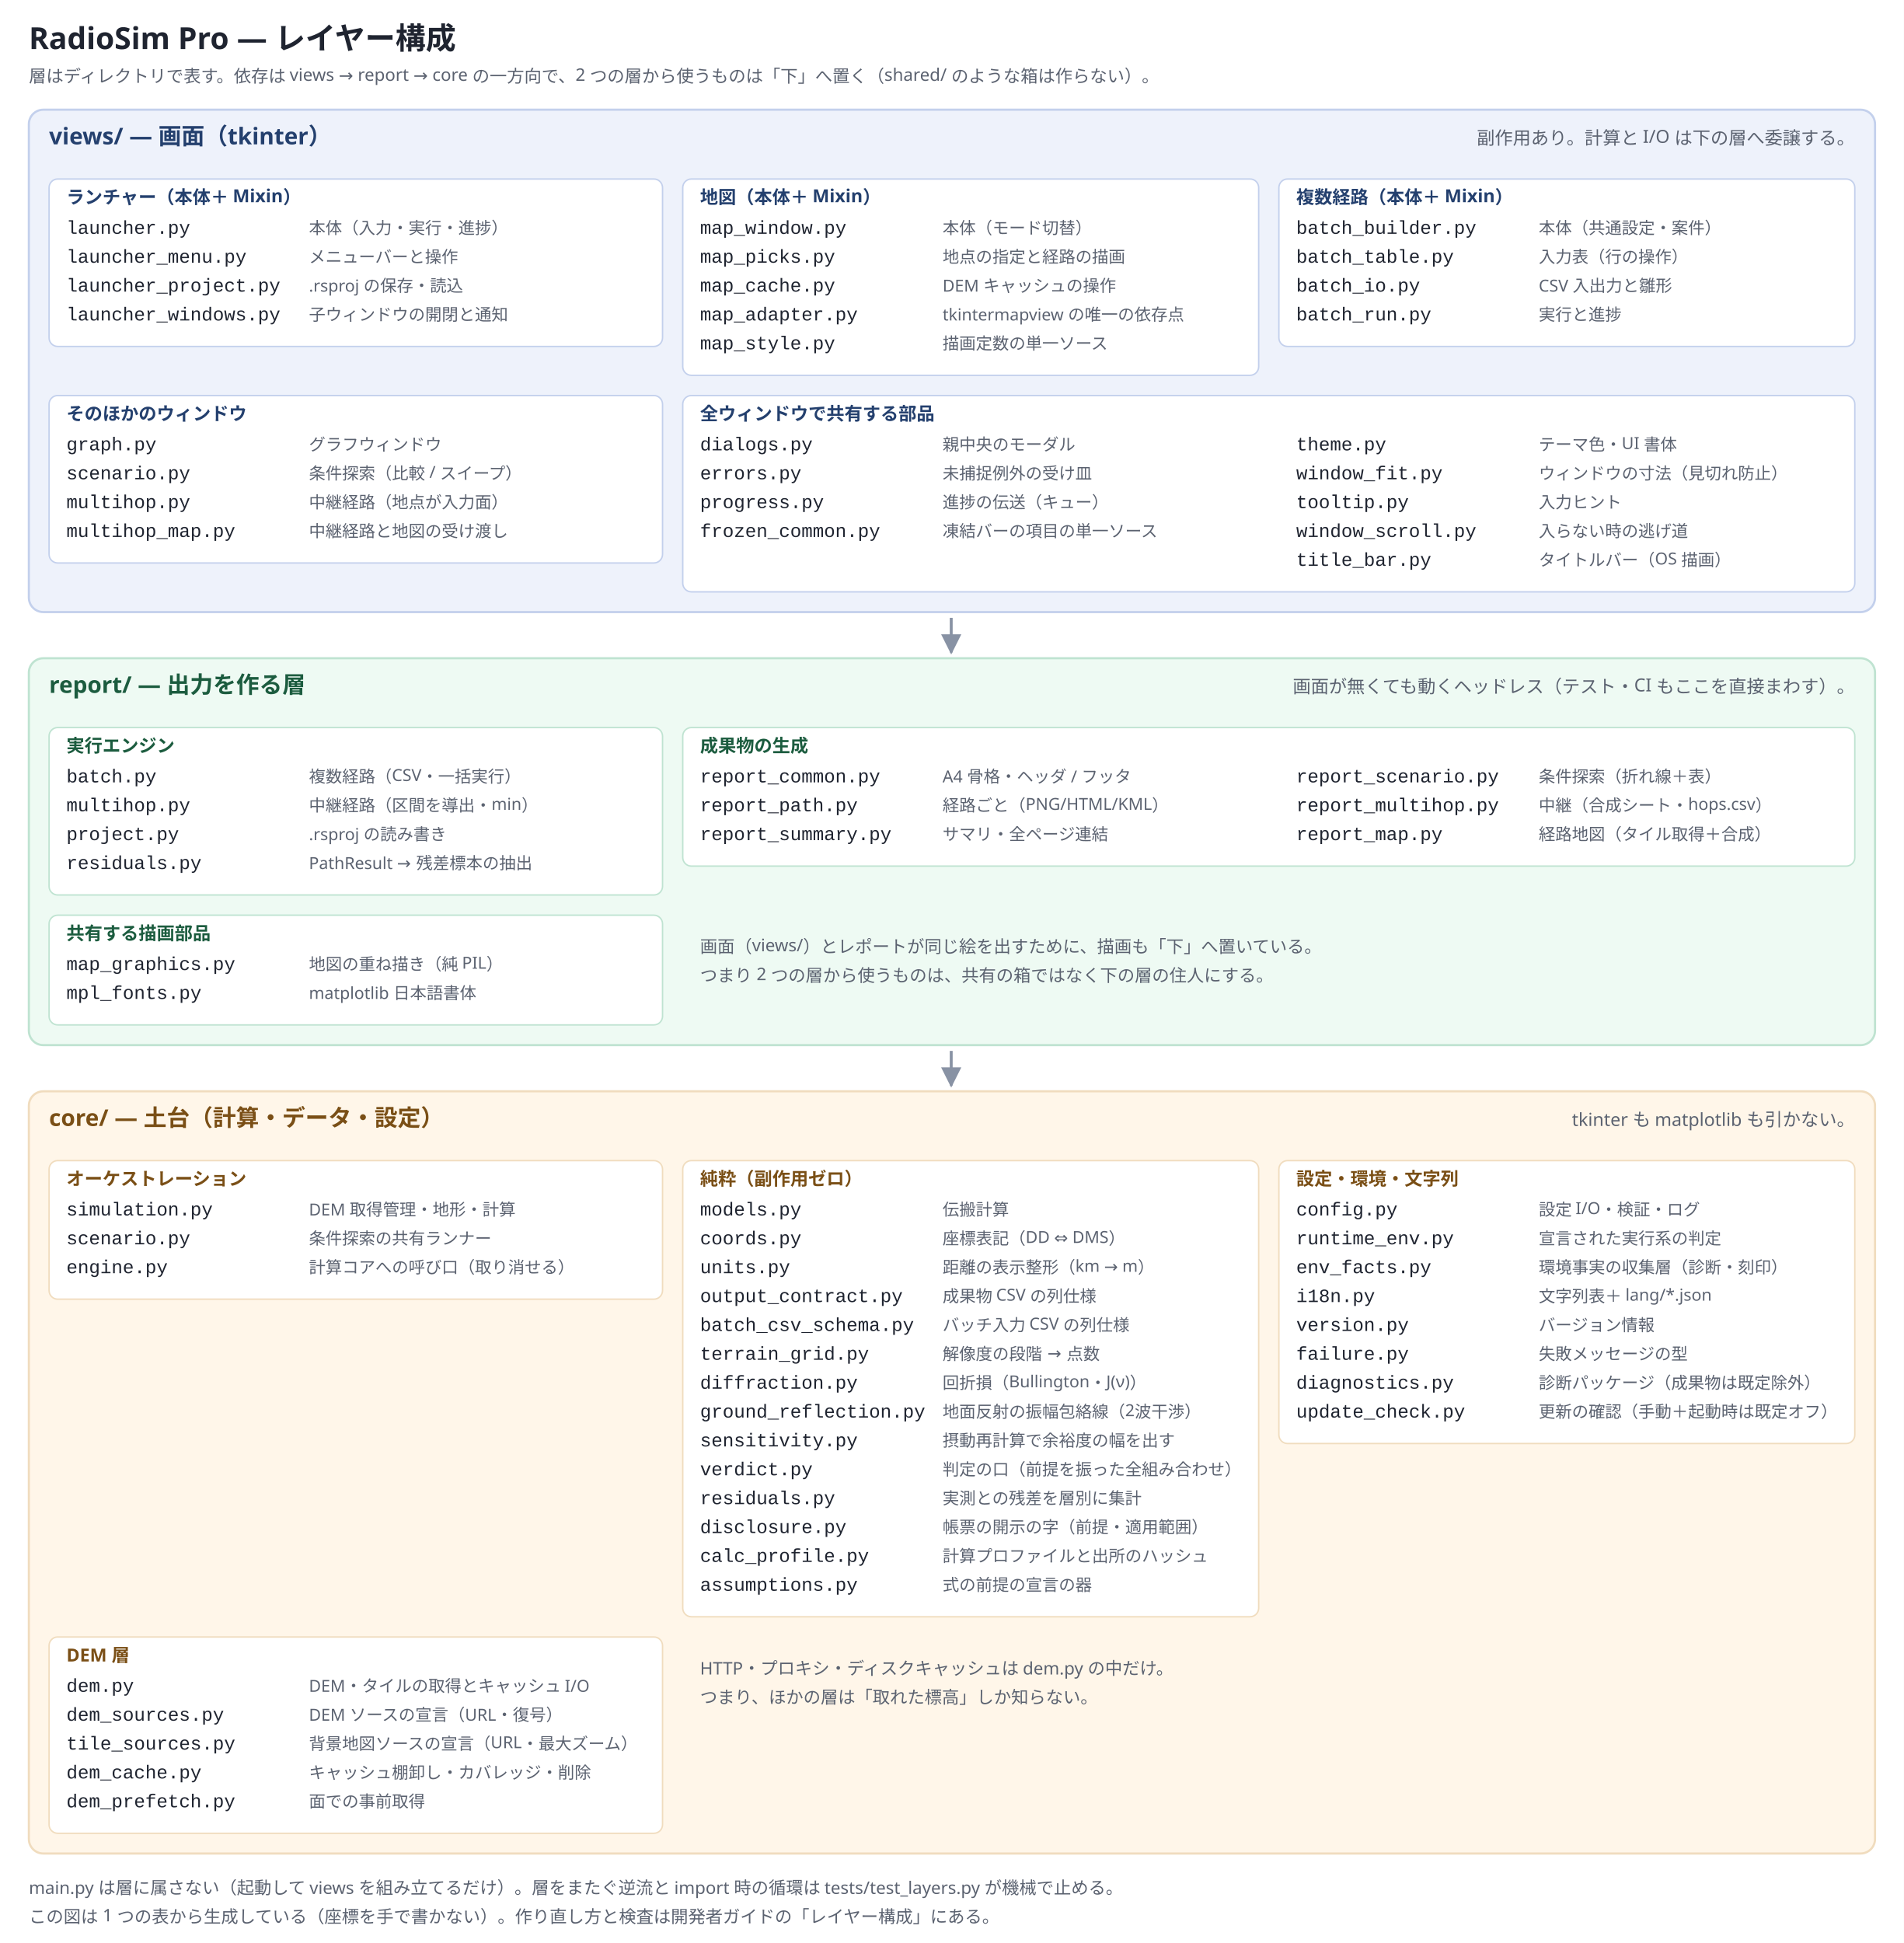
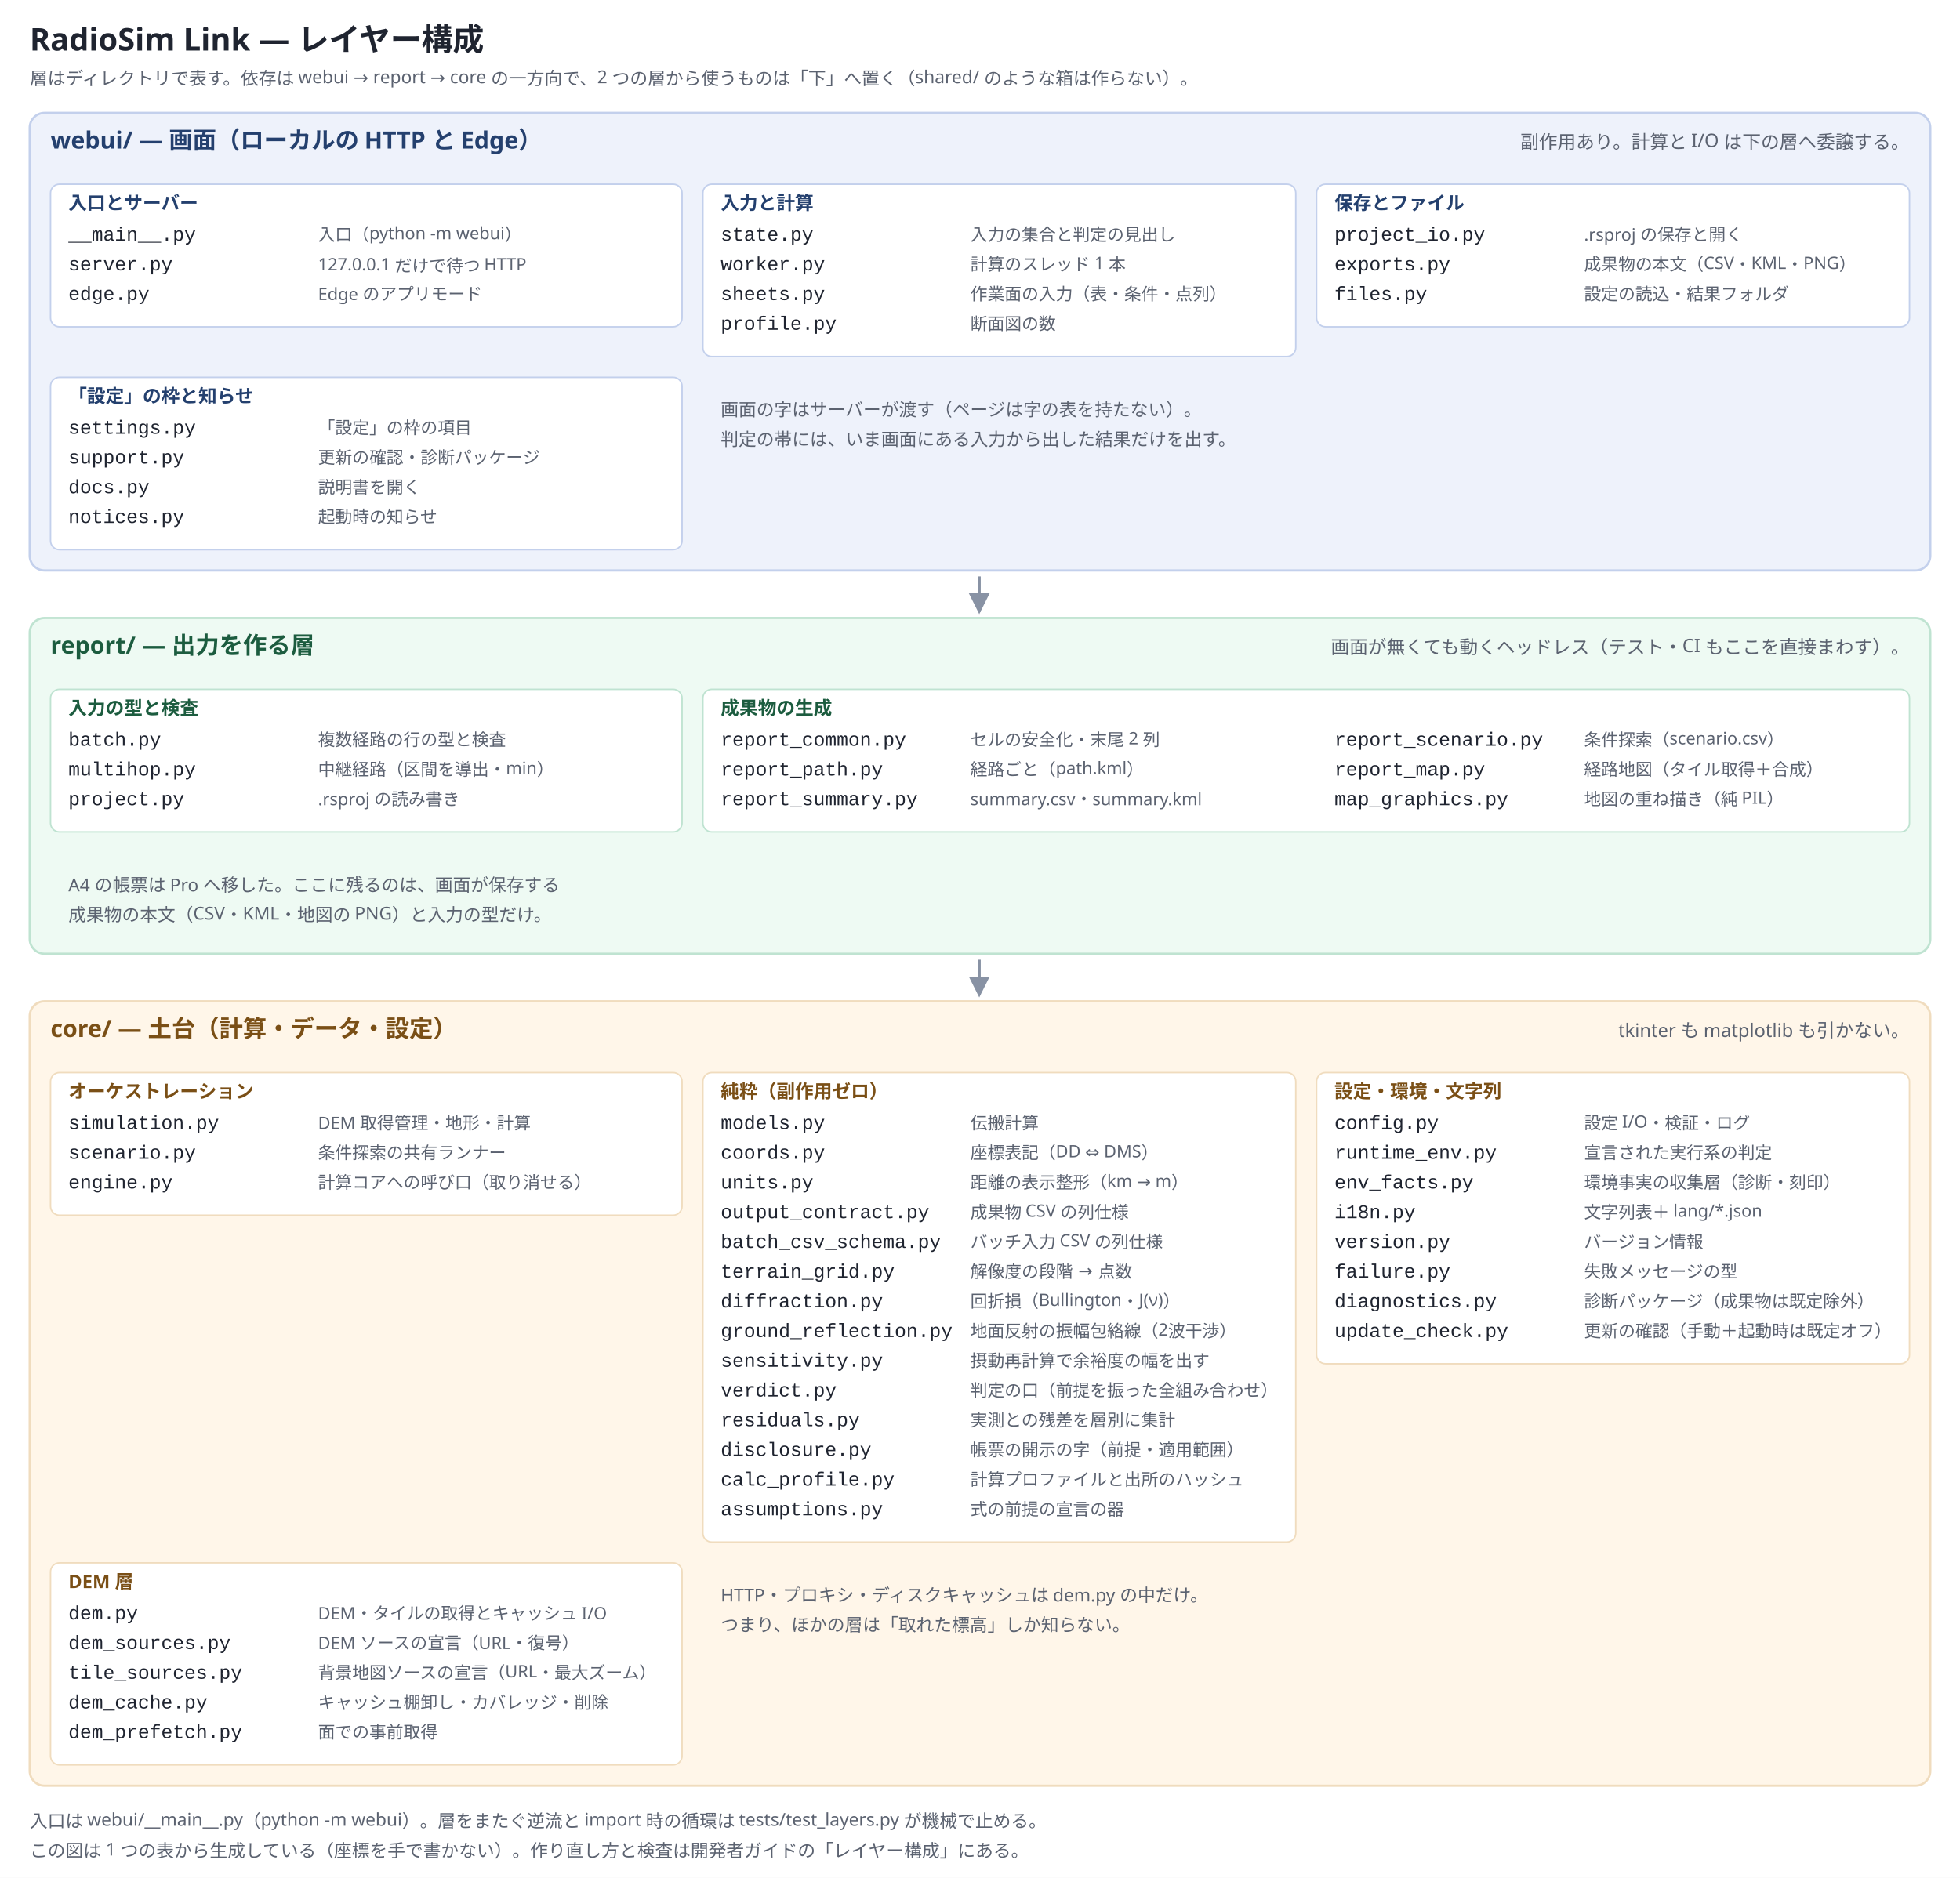
- <svg xmlns="http://www.w3.org/2000/svg" viewBox="0 0 1319 1346" width="1319" height="1346" role="img" aria-labelledby="ttl desc" font-family="'BIZ UDPGothic','Meiryo','Yu Gothic','Hiragino Sans',sans-serif">
+ <svg xmlns="http://www.w3.org/2000/svg" viewBox="0 0 1319 1264" width="1319" height="1264" role="img" aria-labelledby="ttl desc" font-family="'BIZ UDPGothic','Meiryo','Yu Gothic','Hiragino Sans',sans-serif">
  <defs>
    <marker id="ar" viewBox="0 0 10 10" refX="9" refY="5" markerWidth="7" markerHeight="7" orient="auto-start-reverse">
      <path d="M0,0 L10,5 L0,10 z" fill="#8892a4" />
    </marker>
    <style>
      .band  { stroke-width:1.5 }
      .card  { fill:#ffffff; stroke-width:1 }
      .lname { font-size:16px; font-weight:700 }
      .lrule { font-size:12.5px; fill:#5b6270 }
      .ctitle{ font-size:12.5px; font-weight:700 }
      .mod   { font-size:13px; font-family:Consolas,'Courier New',monospace; fill:#1f2430 }
      .role  { font-size:11.5px; fill:#5b6270 }
      .note  { font-size:12px; fill:#5b6270 }
      .arrow { stroke:#8892a4; stroke-width:2; marker-end:url(#ar) }
    </style>
  </defs>
-   <rect width="1319" height="1346" fill="#ffffff" />
-   <text x="20" y="34" font-size="21" font-weight="700" fill="#1f2430">RadioSim Pro — レイヤー構成</text>
-   <text x="20" y="57" class="note">層はディレクトリで表す。依存は views → report → core の一方向で、2 つの層から使うものは「下」へ置く（shared/ のような箱は作らない）。</text>
-   <rect class="band" x="20" y="76" width="1279" height="348" rx="10" fill="#eef2fb" stroke="#c3d0ec" />
-   <text x="34" y="100" class="lname" fill="#24406e">views/ — 画面（tkinter）</text>
+   <rect width="1319" height="1264" fill="#ffffff" />
+   <text x="20" y="34" font-size="21" font-weight="700" fill="#1f2430">RadioSim Link — レイヤー構成</text>
+   <text x="20" y="57" class="note">層はディレクトリで表す。依存は webui → report → core の一方向で、2 つの層から使うものは「下」へ置く（shared/ のような箱は作らない）。</text>
+   <rect class="band" x="20" y="76" width="1279" height="308" rx="10" fill="#eef2fb" stroke="#c3d0ec" />
+   <text x="34" y="100" class="lname" fill="#24406e">webui/ — 画面（ローカルの HTTP と Edge）</text>
  <text x="1285" y="100" class="lrule" text-anchor="end">副作用あり。計算と I/O は下の層へ委譲する。</text>
  <g>
-     <rect class="card" x="34" y="124" width="425" height="116" rx="6" stroke="#c3d0ec" />
-     <text x="46" y="141" class="ctitle" fill="#24406e">ランチャー（本体＋ Mixin）</text>
-     <text x="46" y="162" class="mod">launcher.py</text>
-     <text x="214" y="162" class="role">本体（入力・実行・進捗）</text>
-     <text x="46" y="182" class="mod">launcher_menu.py</text>
-     <text x="214" y="182" class="role">メニューバーと操作</text>
-     <text x="46" y="202" class="mod">launcher_project.py</text>
-     <text x="214" y="202" class="role">.rsproj の保存・読込</text>
-     <text x="46" y="222" class="mod">launcher_windows.py</text>
-     <text x="214" y="222" class="role">子ウィンドウの開閉と通知</text>
-     <rect class="card" x="473" y="124" width="399" height="136" rx="6" stroke="#c3d0ec" />
-     <text x="485" y="141" class="ctitle" fill="#24406e">地図（本体＋ Mixin）</text>
-     <text x="485" y="162" class="mod">map_window.py</text>
-     <text x="653" y="162" class="role">本体（モード切替）</text>
-     <text x="485" y="182" class="mod">map_picks.py</text>
-     <text x="653" y="182" class="role">地点の指定と経路の描画</text>
-     <text x="485" y="202" class="mod">map_cache.py</text>
-     <text x="653" y="202" class="role">DEM キャッシュの操作</text>
-     <text x="485" y="222" class="mod">map_adapter.py</text>
-     <text x="653" y="222" class="role">tkintermapview の唯一の依存点</text>
-     <text x="485" y="242" class="mod">map_style.py</text>
-     <text x="653" y="242" class="role">描画定数の単一ソース</text>
-     <rect class="card" x="886" y="124" width="399" height="116" rx="6" stroke="#c3d0ec" />
-     <text x="898" y="141" class="ctitle" fill="#24406e">複数経路（本体＋ Mixin）</text>
-     <text x="898" y="162" class="mod">batch_builder.py</text>
-     <text x="1066" y="162" class="role">本体（共通設定・案件）</text>
-     <text x="898" y="182" class="mod">batch_table.py</text>
-     <text x="1066" y="182" class="role">入力表（行の操作）</text>
-     <text x="898" y="202" class="mod">batch_io.py</text>
-     <text x="1066" y="202" class="role">CSV 入出力と雛形</text>
-     <text x="898" y="222" class="mod">batch_run.py</text>
-     <text x="1066" y="222" class="role">実行と進捗</text>
+     <rect class="card" x="34" y="124" width="425" height="96" rx="6" stroke="#c3d0ec" />
+     <text x="46" y="141" class="ctitle" fill="#24406e">入口とサーバー</text>
+     <text x="46" y="162" class="mod">__main__.py</text>
+     <text x="214" y="162" class="role">入口（python -m webui）</text>
+     <text x="46" y="182" class="mod">server.py</text>
+     <text x="214" y="182" class="role">127.0.0.1 だけで待つ HTTP</text>
+     <text x="46" y="202" class="mod">edge.py</text>
+     <text x="214" y="202" class="role">Edge のアプリモード</text>
+     <rect class="card" x="473" y="124" width="399" height="116" rx="6" stroke="#c3d0ec" />
+     <text x="485" y="141" class="ctitle" fill="#24406e">入力と計算</text>
+     <text x="485" y="162" class="mod">state.py</text>
+     <text x="653" y="162" class="role">入力の集合と判定の見出し</text>
+     <text x="485" y="182" class="mod">worker.py</text>
+     <text x="653" y="182" class="role">計算のスレッド 1 本</text>
+     <text x="485" y="202" class="mod">sheets.py</text>
+     <text x="653" y="202" class="role">作業面の入力（表・条件・点列）</text>
+     <text x="485" y="222" class="mod">profile.py</text>
+     <text x="653" y="222" class="role">断面図の数</text>
+     <rect class="card" x="886" y="124" width="399" height="96" rx="6" stroke="#c3d0ec" />
+     <text x="898" y="141" class="ctitle" fill="#24406e">保存とファイル</text>
+     <text x="898" y="162" class="mod">project_io.py</text>
+     <text x="1066" y="162" class="role">.rsproj の保存と開く</text>
+     <text x="898" y="182" class="mod">exports.py</text>
+     <text x="1066" y="182" class="role">成果物の本文（CSV・KML・PNG）</text>
+     <text x="898" y="202" class="mod">files.py</text>
+     <text x="1066" y="202" class="role">設定の読込・結果フォルダ</text>
  </g>
  <g>
-     <rect class="card" x="34" y="274" width="425" height="116" rx="6" stroke="#c3d0ec" />
-     <text x="46" y="291" class="ctitle" fill="#24406e">そのほかのウィンドウ</text>
-     <text x="46" y="312" class="mod">graph.py</text>
-     <text x="214" y="312" class="role">グラフウィンドウ</text>
-     <text x="46" y="332" class="mod">scenario.py</text>
-     <text x="214" y="332" class="role">条件探索（比較 / スイープ）</text>
-     <text x="46" y="352" class="mod">multihop.py</text>
-     <text x="214" y="352" class="role">中継経路（地点が入力面）</text>
-     <text x="46" y="372" class="mod">multihop_map.py</text>
-     <text x="214" y="372" class="role">中継経路と地図の受け渡し</text>
-     <rect class="card" x="473" y="274" width="812" height="136" rx="6" stroke="#c3d0ec" />
-     <text x="485" y="291" class="ctitle" fill="#24406e">全ウィンドウで共有する部品</text>
-     <text x="485" y="312" class="mod">dialogs.py</text>
-     <text x="653" y="312" class="role">親中央のモーダル</text>
-     <text x="485" y="332" class="mod">errors.py</text>
-     <text x="653" y="332" class="role">未捕捉例外の受け皿</text>
-     <text x="485" y="352" class="mod">progress.py</text>
-     <text x="653" y="352" class="role">進捗の伝送（キュー）</text>
-     <text x="485" y="372" class="mod">frozen_common.py</text>
-     <text x="653" y="372" class="role">凍結バーの項目の単一ソース</text>
-     <text x="898" y="312" class="mod">theme.py</text>
-     <text x="1066" y="312" class="role">テーマ色・UI 書体</text>
-     <text x="898" y="332" class="mod">window_fit.py</text>
-     <text x="1066" y="332" class="role">ウィンドウの寸法（見切れ防止）</text>
-     <text x="898" y="352" class="mod">tooltip.py</text>
-     <text x="1066" y="352" class="role">入力ヒント</text>
-     <text x="898" y="372" class="mod">window_scroll.py</text>
-     <text x="1066" y="372" class="role">入らない時の逃げ道</text>
-     <text x="898" y="392" class="mod">title_bar.py</text>
-     <text x="1066" y="392" class="role">タイトルバー（OS 描画）</text>
+     <rect class="card" x="34" y="254" width="425" height="116" rx="6" stroke="#c3d0ec" />
+     <text x="46" y="271" class="ctitle" fill="#24406e">「設定」の枠と知らせ</text>
+     <text x="46" y="292" class="mod">settings.py</text>
+     <text x="214" y="292" class="role">「設定」の枠の項目</text>
+     <text x="46" y="312" class="mod">support.py</text>
+     <text x="214" y="312" class="role">更新の確認・診断パッケージ</text>
+     <text x="46" y="332" class="mod">docs.py</text>
+     <text x="214" y="332" class="role">説明書を開く</text>
+     <text x="46" y="352" class="mod">notices.py</text>
+     <text x="214" y="352" class="role">起動時の知らせ</text>
+     <text x="485" y="280" class="note">画面の字はサーバーが渡す（ページは字の表を持たない）。</text>
+     <text x="485" y="300" class="note">判定の帯には、いま画面にある入力から出した結果だけを出す。</text>
  </g>
-   <line class="arrow" x1="659" y1="428" x2="659" y2="452" />
-   <rect class="band" x="20" y="456" width="1279" height="268" rx="10" fill="#eefaf3" stroke="#bfe3d1" />
-   <text x="34" y="480" class="lname" fill="#1c5c3f">report/ — 出力を作る層</text>
-   <text x="1285" y="480" class="lrule" text-anchor="end">画面が無くても動くヘッドレス（テスト・CI もここを直接まわす）。</text>
+   <line class="arrow" x1="659" y1="388" x2="659" y2="412" />
+   <rect class="band" x="20" y="416" width="1279" height="226" rx="10" fill="#eefaf3" stroke="#bfe3d1" />
+   <text x="34" y="440" class="lname" fill="#1c5c3f">report/ — 出力を作る層</text>
+   <text x="1285" y="440" class="lrule" text-anchor="end">画面が無くても動くヘッドレス（テスト・CI もここを直接まわす）。</text>
  <g>
-     <rect class="card" x="34" y="504" width="425" height="116" rx="6" stroke="#bfe3d1" />
-     <text x="46" y="521" class="ctitle" fill="#1c5c3f">実行エンジン</text>
-     <text x="46" y="542" class="mod">batch.py</text>
-     <text x="214" y="542" class="role">複数経路（CSV・一括実行）</text>
-     <text x="46" y="562" class="mod">multihop.py</text>
-     <text x="214" y="562" class="role">中継経路（区間を導出・min）</text>
-     <text x="46" y="582" class="mod">project.py</text>
-     <text x="214" y="582" class="role">.rsproj の読み書き</text>
-     <text x="46" y="602" class="mod">residuals.py</text>
-     <text x="214" y="602" class="role">PathResult → 残差標本の抽出</text>
-     <rect class="card" x="473" y="504" width="812" height="96" rx="6" stroke="#bfe3d1" />
-     <text x="485" y="521" class="ctitle" fill="#1c5c3f">成果物の生成</text>
-     <text x="485" y="542" class="mod">report_common.py</text>
-     <text x="653" y="542" class="role">A4 骨格・ヘッダ / フッタ</text>
-     <text x="485" y="562" class="mod">report_path.py</text>
-     <text x="653" y="562" class="role">経路ごと（PNG/HTML/KML）</text>
-     <text x="485" y="582" class="mod">report_summary.py</text>
-     <text x="653" y="582" class="role">サマリ・全ページ連結</text>
-     <text x="898" y="542" class="mod">report_scenario.py</text>
-     <text x="1066" y="542" class="role">条件探索（折れ線＋表）</text>
-     <text x="898" y="562" class="mod">report_multihop.py</text>
-     <text x="1066" y="562" class="role">中継（合成シート・hops.csv）</text>
-     <text x="898" y="582" class="mod">report_map.py</text>
-     <text x="1066" y="582" class="role">経路地図（タイル取得＋合成）</text>
+     <rect class="card" x="34" y="464" width="425" height="96" rx="6" stroke="#bfe3d1" />
+     <text x="46" y="481" class="ctitle" fill="#1c5c3f">入力の型と検査</text>
+     <text x="46" y="502" class="mod">batch.py</text>
+     <text x="214" y="502" class="role">複数経路の行の型と検査</text>
+     <text x="46" y="522" class="mod">multihop.py</text>
+     <text x="214" y="522" class="role">中継経路（区間を導出・min）</text>
+     <text x="46" y="542" class="mod">project.py</text>
+     <text x="214" y="542" class="role">.rsproj の読み書き</text>
+     <rect class="card" x="473" y="464" width="812" height="96" rx="6" stroke="#bfe3d1" />
+     <text x="485" y="481" class="ctitle" fill="#1c5c3f">成果物の生成</text>
+     <text x="485" y="502" class="mod">report_common.py</text>
+     <text x="653" y="502" class="role">セルの安全化・末尾 2 列</text>
+     <text x="485" y="522" class="mod">report_path.py</text>
+     <text x="653" y="522" class="role">経路ごと（path.kml）</text>
+     <text x="485" y="542" class="mod">report_summary.py</text>
+     <text x="653" y="542" class="role">summary.csv・summary.kml</text>
+     <text x="898" y="502" class="mod">report_scenario.py</text>
+     <text x="1066" y="502" class="role">条件探索（scenario.csv）</text>
+     <text x="898" y="522" class="mod">report_map.py</text>
+     <text x="1066" y="522" class="role">経路地図（タイル取得＋合成）</text>
+     <text x="898" y="542" class="mod">map_graphics.py</text>
+     <text x="1066" y="542" class="role">地図の重ね描き（純 PIL）</text>
  </g>
  <g>
-     <rect class="card" x="34" y="634" width="425" height="76" rx="6" stroke="#bfe3d1" />
-     <text x="46" y="651" class="ctitle" fill="#1c5c3f">共有する描画部品</text>
-     <text x="46" y="672" class="mod">map_graphics.py</text>
-     <text x="214" y="672" class="role">地図の重ね描き（純 PIL）</text>
-     <text x="46" y="692" class="mod">mpl_fonts.py</text>
-     <text x="214" y="692" class="role">matplotlib 日本語書体</text>
-     <text x="485" y="660" class="note">画面（views/）とレポートが同じ絵を出すために、描画も「下」へ置いている。</text>
-     <text x="485" y="680" class="note">つまり 2 つの層から使うものは、共有の箱ではなく下の層の住人にする。</text>
+     <text x="46" y="600" class="note">A4 の帳票は Pro へ移した。ここに残るのは、画面が保存する</text>
+     <text x="46" y="620" class="note">成果物の本文（CSV・KML・地図の PNG）と入力の型だけ。</text>
  </g>
-   <line class="arrow" x1="659" y1="728" x2="659" y2="752" />
-   <rect class="band" x="20" y="756" width="1279" height="528" rx="10" fill="#fff6e9" stroke="#f0dcbe" />
-   <text x="34" y="780" class="lname" fill="#7a4f16">core/ — 土台（計算・データ・設定）</text>
-   <text x="1285" y="780" class="lrule" text-anchor="end">tkinter も matplotlib も引かない。</text>
+   <line class="arrow" x1="659" y1="646" x2="659" y2="670" />
+   <rect class="band" x="20" y="674" width="1279" height="528" rx="10" fill="#fff6e9" stroke="#f0dcbe" />
+   <text x="34" y="698" class="lname" fill="#7a4f16">core/ — 土台（計算・データ・設定）</text>
+   <text x="1285" y="698" class="lrule" text-anchor="end">tkinter も matplotlib も引かない。</text>
  <g>
-     <rect class="card" x="34" y="804" width="425" height="96" rx="6" stroke="#f0dcbe" />
-     <text x="46" y="821" class="ctitle" fill="#7a4f16">オーケストレーション</text>
-     <text x="46" y="842" class="mod">simulation.py</text>
-     <text x="214" y="842" class="role">DEM 取得管理・地形・計算</text>
-     <text x="46" y="862" class="mod">scenario.py</text>
-     <text x="214" y="862" class="role">条件探索の共有ランナー</text>
-     <text x="46" y="882" class="mod">engine.py</text>
-     <text x="214" y="882" class="role">計算コアへの呼び口（取り消せる）</text>
-     <rect class="card" x="473" y="804" width="399" height="316" rx="6" stroke="#f0dcbe" />
-     <text x="485" y="821" class="ctitle" fill="#7a4f16">純粋（副作用ゼロ）</text>
-     <text x="485" y="842" class="mod">models.py</text>
-     <text x="653" y="842" class="role">伝搬計算</text>
-     <text x="485" y="862" class="mod">coords.py</text>
-     <text x="653" y="862" class="role">座標表記（DD ⇔ DMS）</text>
-     <text x="485" y="882" class="mod">units.py</text>
-     <text x="653" y="882" class="role">距離の表示整形（km → m）</text>
-     <text x="485" y="902" class="mod">output_contract.py</text>
-     <text x="653" y="902" class="role">成果物 CSV の列仕様</text>
-     <text x="485" y="922" class="mod">batch_csv_schema.py</text>
-     <text x="653" y="922" class="role">バッチ入力 CSV の列仕様</text>
-     <text x="485" y="942" class="mod">terrain_grid.py</text>
-     <text x="653" y="942" class="role">解像度の段階 → 点数</text>
-     <text x="485" y="962" class="mod">diffraction.py</text>
-     <text x="653" y="962" class="role">回折損（Bullington・J(ν)）</text>
-     <text x="485" y="982" class="mod">ground_reflection.py</text>
-     <text x="653" y="982" class="role">地面反射の振幅包絡線（2波干渉）</text>
-     <text x="485" y="1002" class="mod">sensitivity.py</text>
-     <text x="653" y="1002" class="role">摂動再計算で余裕度の幅を出す</text>
-     <text x="485" y="1022" class="mod">verdict.py</text>
-     <text x="653" y="1022" class="role">判定の口（前提を振った全組み合わせ）</text>
-     <text x="485" y="1042" class="mod">residuals.py</text>
-     <text x="653" y="1042" class="role">実測との残差を層別に集計</text>
-     <text x="485" y="1062" class="mod">disclosure.py</text>
-     <text x="653" y="1062" class="role">帳票の開示の字（前提・適用範囲）</text>
-     <text x="485" y="1082" class="mod">calc_profile.py</text>
-     <text x="653" y="1082" class="role">計算プロファイルと出所のハッシュ</text>
-     <text x="485" y="1102" class="mod">assumptions.py</text>
-     <text x="653" y="1102" class="role">式の前提の宣言の器</text>
-     <rect class="card" x="886" y="804" width="399" height="196" rx="6" stroke="#f0dcbe" />
-     <text x="898" y="821" class="ctitle" fill="#7a4f16">設定・環境・文字列</text>
-     <text x="898" y="842" class="mod">config.py</text>
-     <text x="1066" y="842" class="role">設定 I/O・検証・ログ</text>
-     <text x="898" y="862" class="mod">runtime_env.py</text>
-     <text x="1066" y="862" class="role">宣言された実行系の判定</text>
-     <text x="898" y="882" class="mod">env_facts.py</text>
-     <text x="1066" y="882" class="role">環境事実の収集層（診断・刻印）</text>
-     <text x="898" y="902" class="mod">i18n.py</text>
-     <text x="1066" y="902" class="role">文字列表＋ lang/*.json</text>
-     <text x="898" y="922" class="mod">version.py</text>
-     <text x="1066" y="922" class="role">バージョン情報</text>
-     <text x="898" y="942" class="mod">failure.py</text>
-     <text x="1066" y="942" class="role">失敗メッセージの型</text>
-     <text x="898" y="962" class="mod">diagnostics.py</text>
-     <text x="1066" y="962" class="role">診断パッケージ（成果物は既定除外）</text>
-     <text x="898" y="982" class="mod">update_check.py</text>
-     <text x="1066" y="982" class="role">更新の確認（手動＋起動時は既定オフ）</text>
+     <rect class="card" x="34" y="722" width="425" height="96" rx="6" stroke="#f0dcbe" />
+     <text x="46" y="739" class="ctitle" fill="#7a4f16">オーケストレーション</text>
+     <text x="46" y="760" class="mod">simulation.py</text>
+     <text x="214" y="760" class="role">DEM 取得管理・地形・計算</text>
+     <text x="46" y="780" class="mod">scenario.py</text>
+     <text x="214" y="780" class="role">条件探索の共有ランナー</text>
+     <text x="46" y="800" class="mod">engine.py</text>
+     <text x="214" y="800" class="role">計算コアへの呼び口（取り消せる）</text>
+     <rect class="card" x="473" y="722" width="399" height="316" rx="6" stroke="#f0dcbe" />
+     <text x="485" y="739" class="ctitle" fill="#7a4f16">純粋（副作用ゼロ）</text>
+     <text x="485" y="760" class="mod">models.py</text>
+     <text x="653" y="760" class="role">伝搬計算</text>
+     <text x="485" y="780" class="mod">coords.py</text>
+     <text x="653" y="780" class="role">座標表記（DD ⇔ DMS）</text>
+     <text x="485" y="800" class="mod">units.py</text>
+     <text x="653" y="800" class="role">距離の表示整形（km → m）</text>
+     <text x="485" y="820" class="mod">output_contract.py</text>
+     <text x="653" y="820" class="role">成果物 CSV の列仕様</text>
+     <text x="485" y="840" class="mod">batch_csv_schema.py</text>
+     <text x="653" y="840" class="role">バッチ入力 CSV の列仕様</text>
+     <text x="485" y="860" class="mod">terrain_grid.py</text>
+     <text x="653" y="860" class="role">解像度の段階 → 点数</text>
+     <text x="485" y="880" class="mod">diffraction.py</text>
+     <text x="653" y="880" class="role">回折損（Bullington・J(ν)）</text>
+     <text x="485" y="900" class="mod">ground_reflection.py</text>
+     <text x="653" y="900" class="role">地面反射の振幅包絡線（2波干渉）</text>
+     <text x="485" y="920" class="mod">sensitivity.py</text>
+     <text x="653" y="920" class="role">摂動再計算で余裕度の幅を出す</text>
+     <text x="485" y="940" class="mod">verdict.py</text>
+     <text x="653" y="940" class="role">判定の口（前提を振った全組み合わせ）</text>
+     <text x="485" y="960" class="mod">residuals.py</text>
+     <text x="653" y="960" class="role">実測との残差を層別に集計</text>
+     <text x="485" y="980" class="mod">disclosure.py</text>
+     <text x="653" y="980" class="role">帳票の開示の字（前提・適用範囲）</text>
+     <text x="485" y="1000" class="mod">calc_profile.py</text>
+     <text x="653" y="1000" class="role">計算プロファイルと出所のハッシュ</text>
+     <text x="485" y="1020" class="mod">assumptions.py</text>
+     <text x="653" y="1020" class="role">式の前提の宣言の器</text>
+     <rect class="card" x="886" y="722" width="399" height="196" rx="6" stroke="#f0dcbe" />
+     <text x="898" y="739" class="ctitle" fill="#7a4f16">設定・環境・文字列</text>
+     <text x="898" y="760" class="mod">config.py</text>
+     <text x="1066" y="760" class="role">設定 I/O・検証・ログ</text>
+     <text x="898" y="780" class="mod">runtime_env.py</text>
+     <text x="1066" y="780" class="role">宣言された実行系の判定</text>
+     <text x="898" y="800" class="mod">env_facts.py</text>
+     <text x="1066" y="800" class="role">環境事実の収集層（診断・刻印）</text>
+     <text x="898" y="820" class="mod">i18n.py</text>
+     <text x="1066" y="820" class="role">文字列表＋ lang/*.json</text>
+     <text x="898" y="840" class="mod">version.py</text>
+     <text x="1066" y="840" class="role">バージョン情報</text>
+     <text x="898" y="860" class="mod">failure.py</text>
+     <text x="1066" y="860" class="role">失敗メッセージの型</text>
+     <text x="898" y="880" class="mod">diagnostics.py</text>
+     <text x="1066" y="880" class="role">診断パッケージ（成果物は既定除外）</text>
+     <text x="898" y="900" class="mod">update_check.py</text>
+     <text x="1066" y="900" class="role">更新の確認（手動＋起動時は既定オフ）</text>
  </g>
  <g>
-     <rect class="card" x="34" y="1134" width="425" height="136" rx="6" stroke="#f0dcbe" />
-     <text x="46" y="1151" class="ctitle" fill="#7a4f16">DEM 層</text>
-     <text x="46" y="1172" class="mod">dem.py</text>
-     <text x="214" y="1172" class="role">DEM・タイルの取得とキャッシュ I/O</text>
-     <text x="46" y="1192" class="mod">dem_sources.py</text>
-     <text x="214" y="1192" class="role">DEM ソースの宣言（URL・復号）</text>
-     <text x="46" y="1212" class="mod">tile_sources.py</text>
-     <text x="214" y="1212" class="role">背景地図ソースの宣言（URL・最大ズーム）</text>
-     <text x="46" y="1232" class="mod">dem_cache.py</text>
-     <text x="214" y="1232" class="role">キャッシュ棚卸し・カバレッジ・削除</text>
-     <text x="46" y="1252" class="mod">dem_prefetch.py</text>
-     <text x="214" y="1252" class="role">面での事前取得</text>
-     <text x="485" y="1160" class="note">HTTP・プロキシ・ディスクキャッシュは dem.py の中だけ。</text>
-     <text x="485" y="1180" class="note">つまり、ほかの層は「取れた標高」しか知らない。</text>
+     <rect class="card" x="34" y="1052" width="425" height="136" rx="6" stroke="#f0dcbe" />
+     <text x="46" y="1069" class="ctitle" fill="#7a4f16">DEM 層</text>
+     <text x="46" y="1090" class="mod">dem.py</text>
+     <text x="214" y="1090" class="role">DEM・タイルの取得とキャッシュ I/O</text>
+     <text x="46" y="1110" class="mod">dem_sources.py</text>
+     <text x="214" y="1110" class="role">DEM ソースの宣言（URL・復号）</text>
+     <text x="46" y="1130" class="mod">tile_sources.py</text>
+     <text x="214" y="1130" class="role">背景地図ソースの宣言（URL・最大ズーム）</text>
+     <text x="46" y="1150" class="mod">dem_cache.py</text>
+     <text x="214" y="1150" class="role">キャッシュ棚卸し・カバレッジ・削除</text>
+     <text x="46" y="1170" class="mod">dem_prefetch.py</text>
+     <text x="214" y="1170" class="role">面での事前取得</text>
+     <text x="485" y="1078" class="note">HTTP・プロキシ・ディスクキャッシュは dem.py の中だけ。</text>
+     <text x="485" y="1098" class="note">つまり、ほかの層は「取れた標高」しか知らない。</text>
  </g>
-   <text x="20" y="1312" class="note">main.py は層に属さない（起動して views を組み立てるだけ）。層をまたぐ逆流と import 時の循環は tests/test_layers.py が機械で止める。</text>
-   <text x="20" y="1332" class="note">この図は 1 つの表から生成している（座標を手で書かない）。作り直し方と検査は開発者ガイドの「レイヤー構成」にある。</text>
+   <text x="20" y="1230" class="note">入口は webui/__main__.py（python -m webui）。層をまたぐ逆流と import 時の循環は tests/test_layers.py が機械で止める。</text>
+   <text x="20" y="1250" class="note">この図は 1 つの表から生成している（座標を手で書かない）。作り直し方と検査は開発者ガイドの「レイヤー構成」にある。</text>
</svg>
